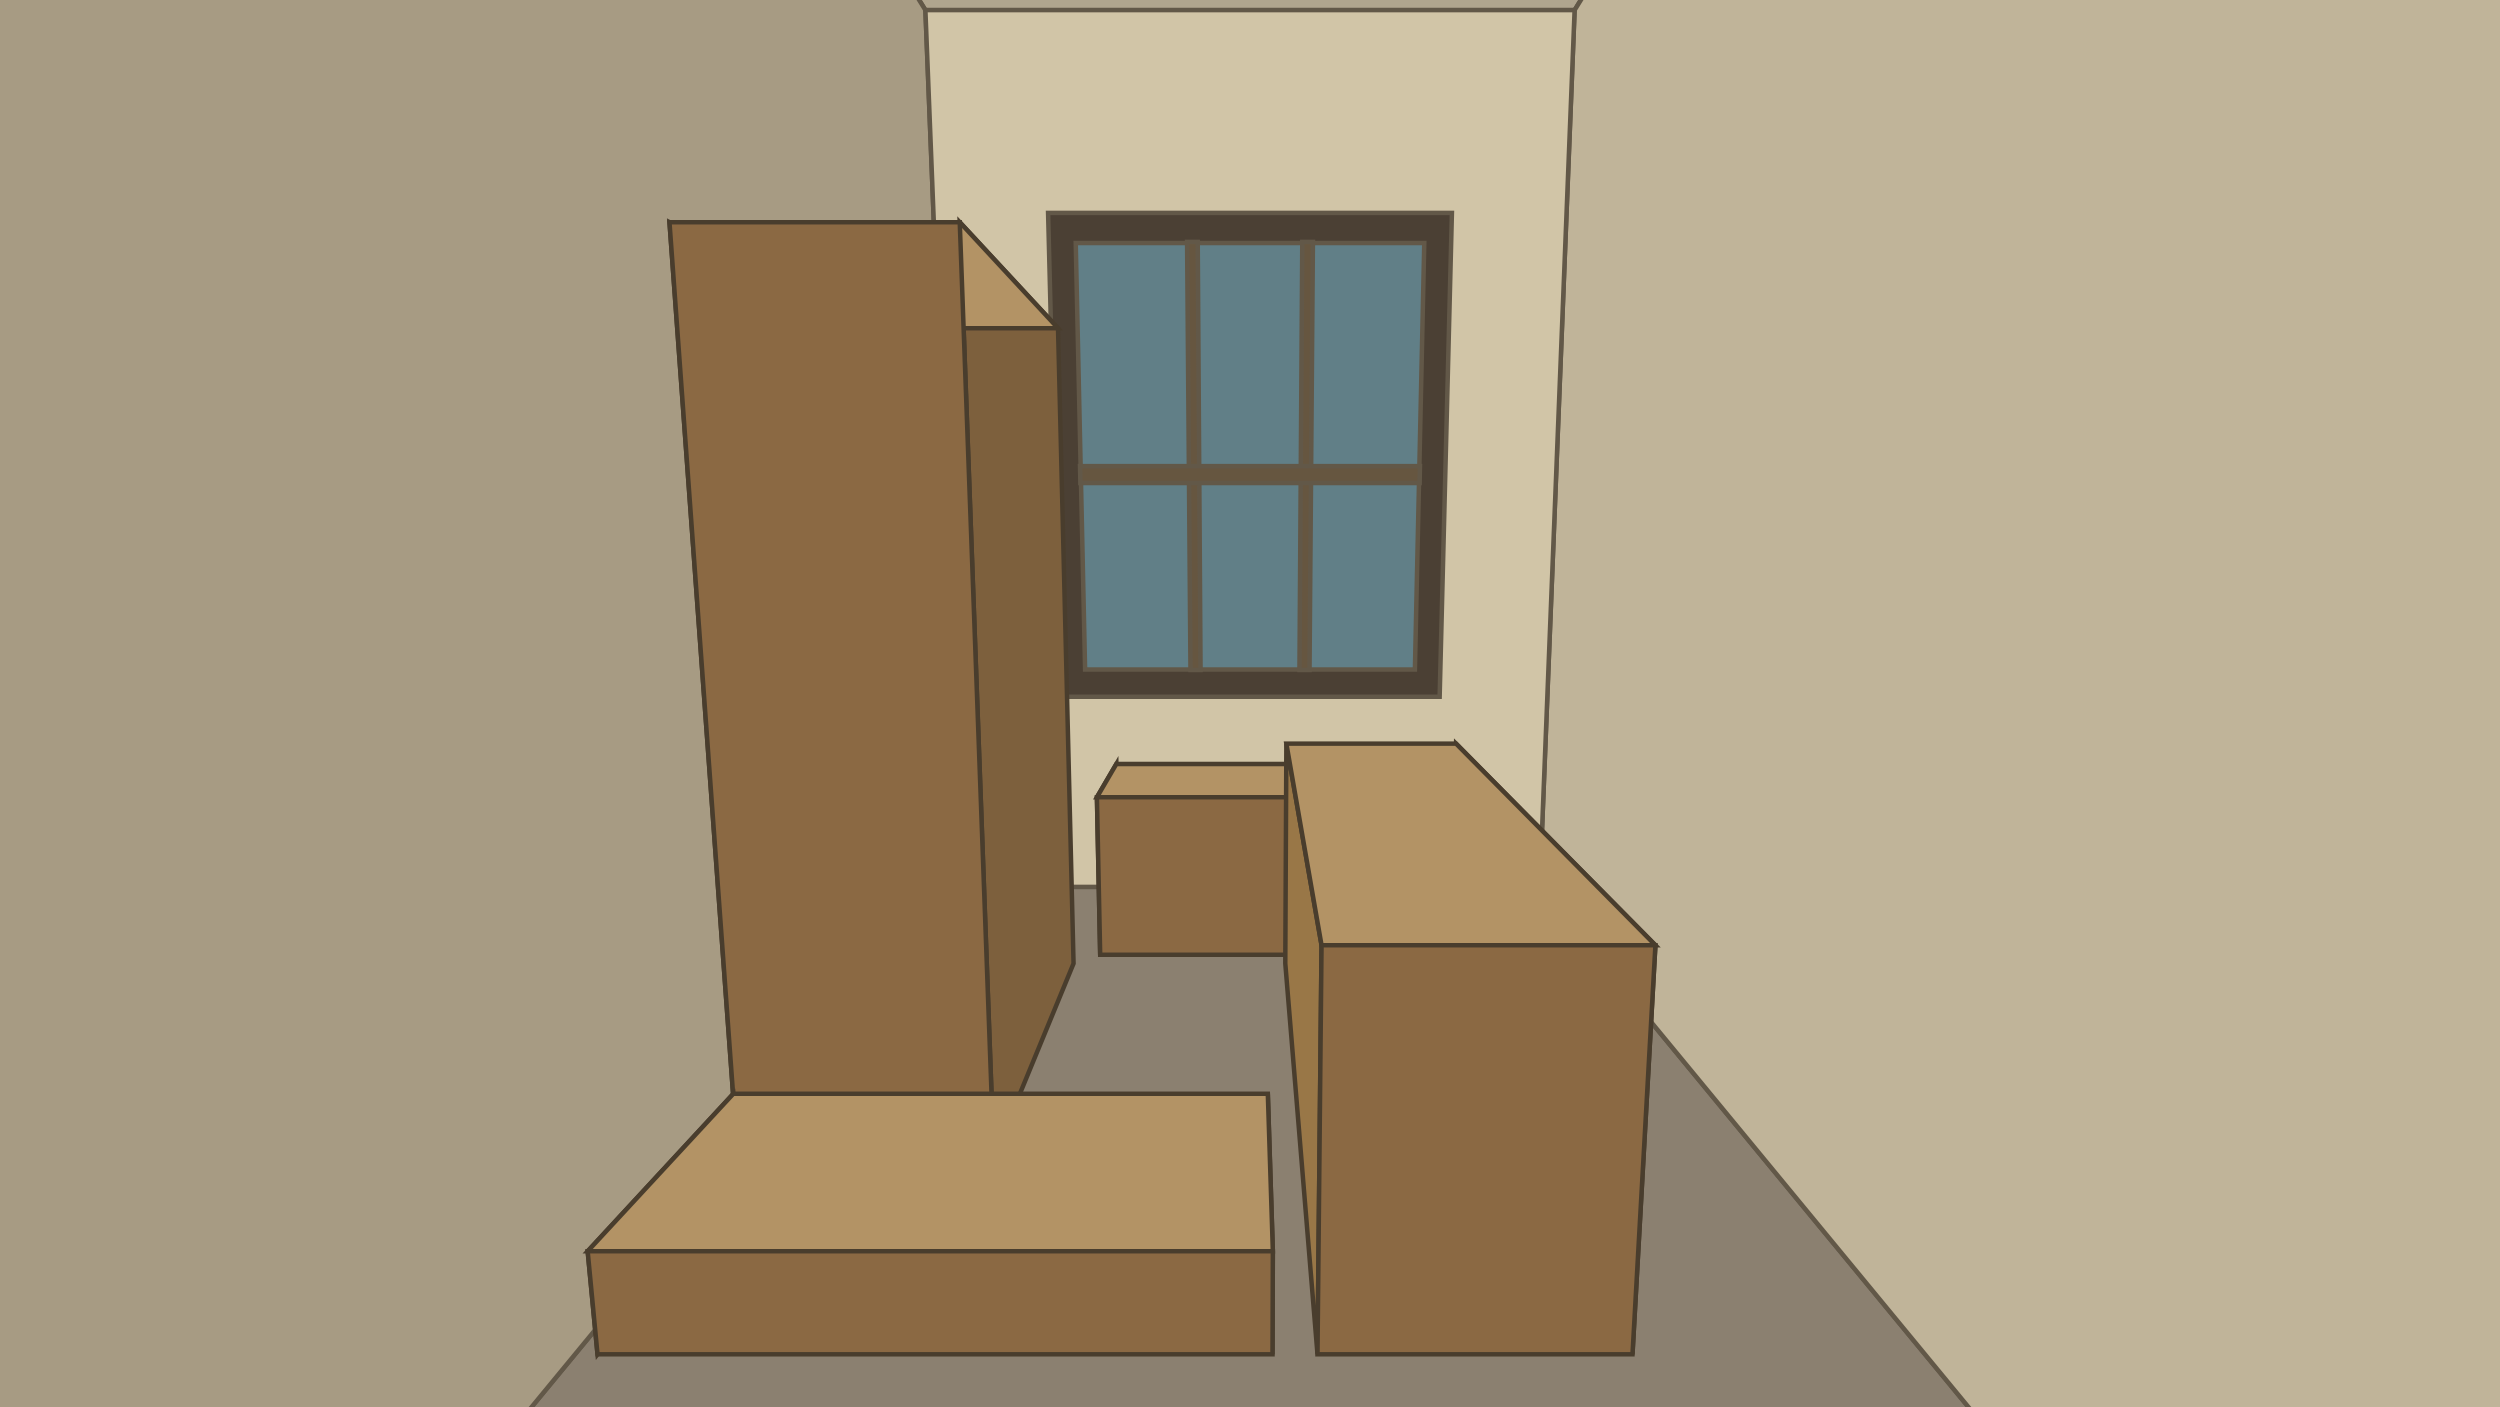
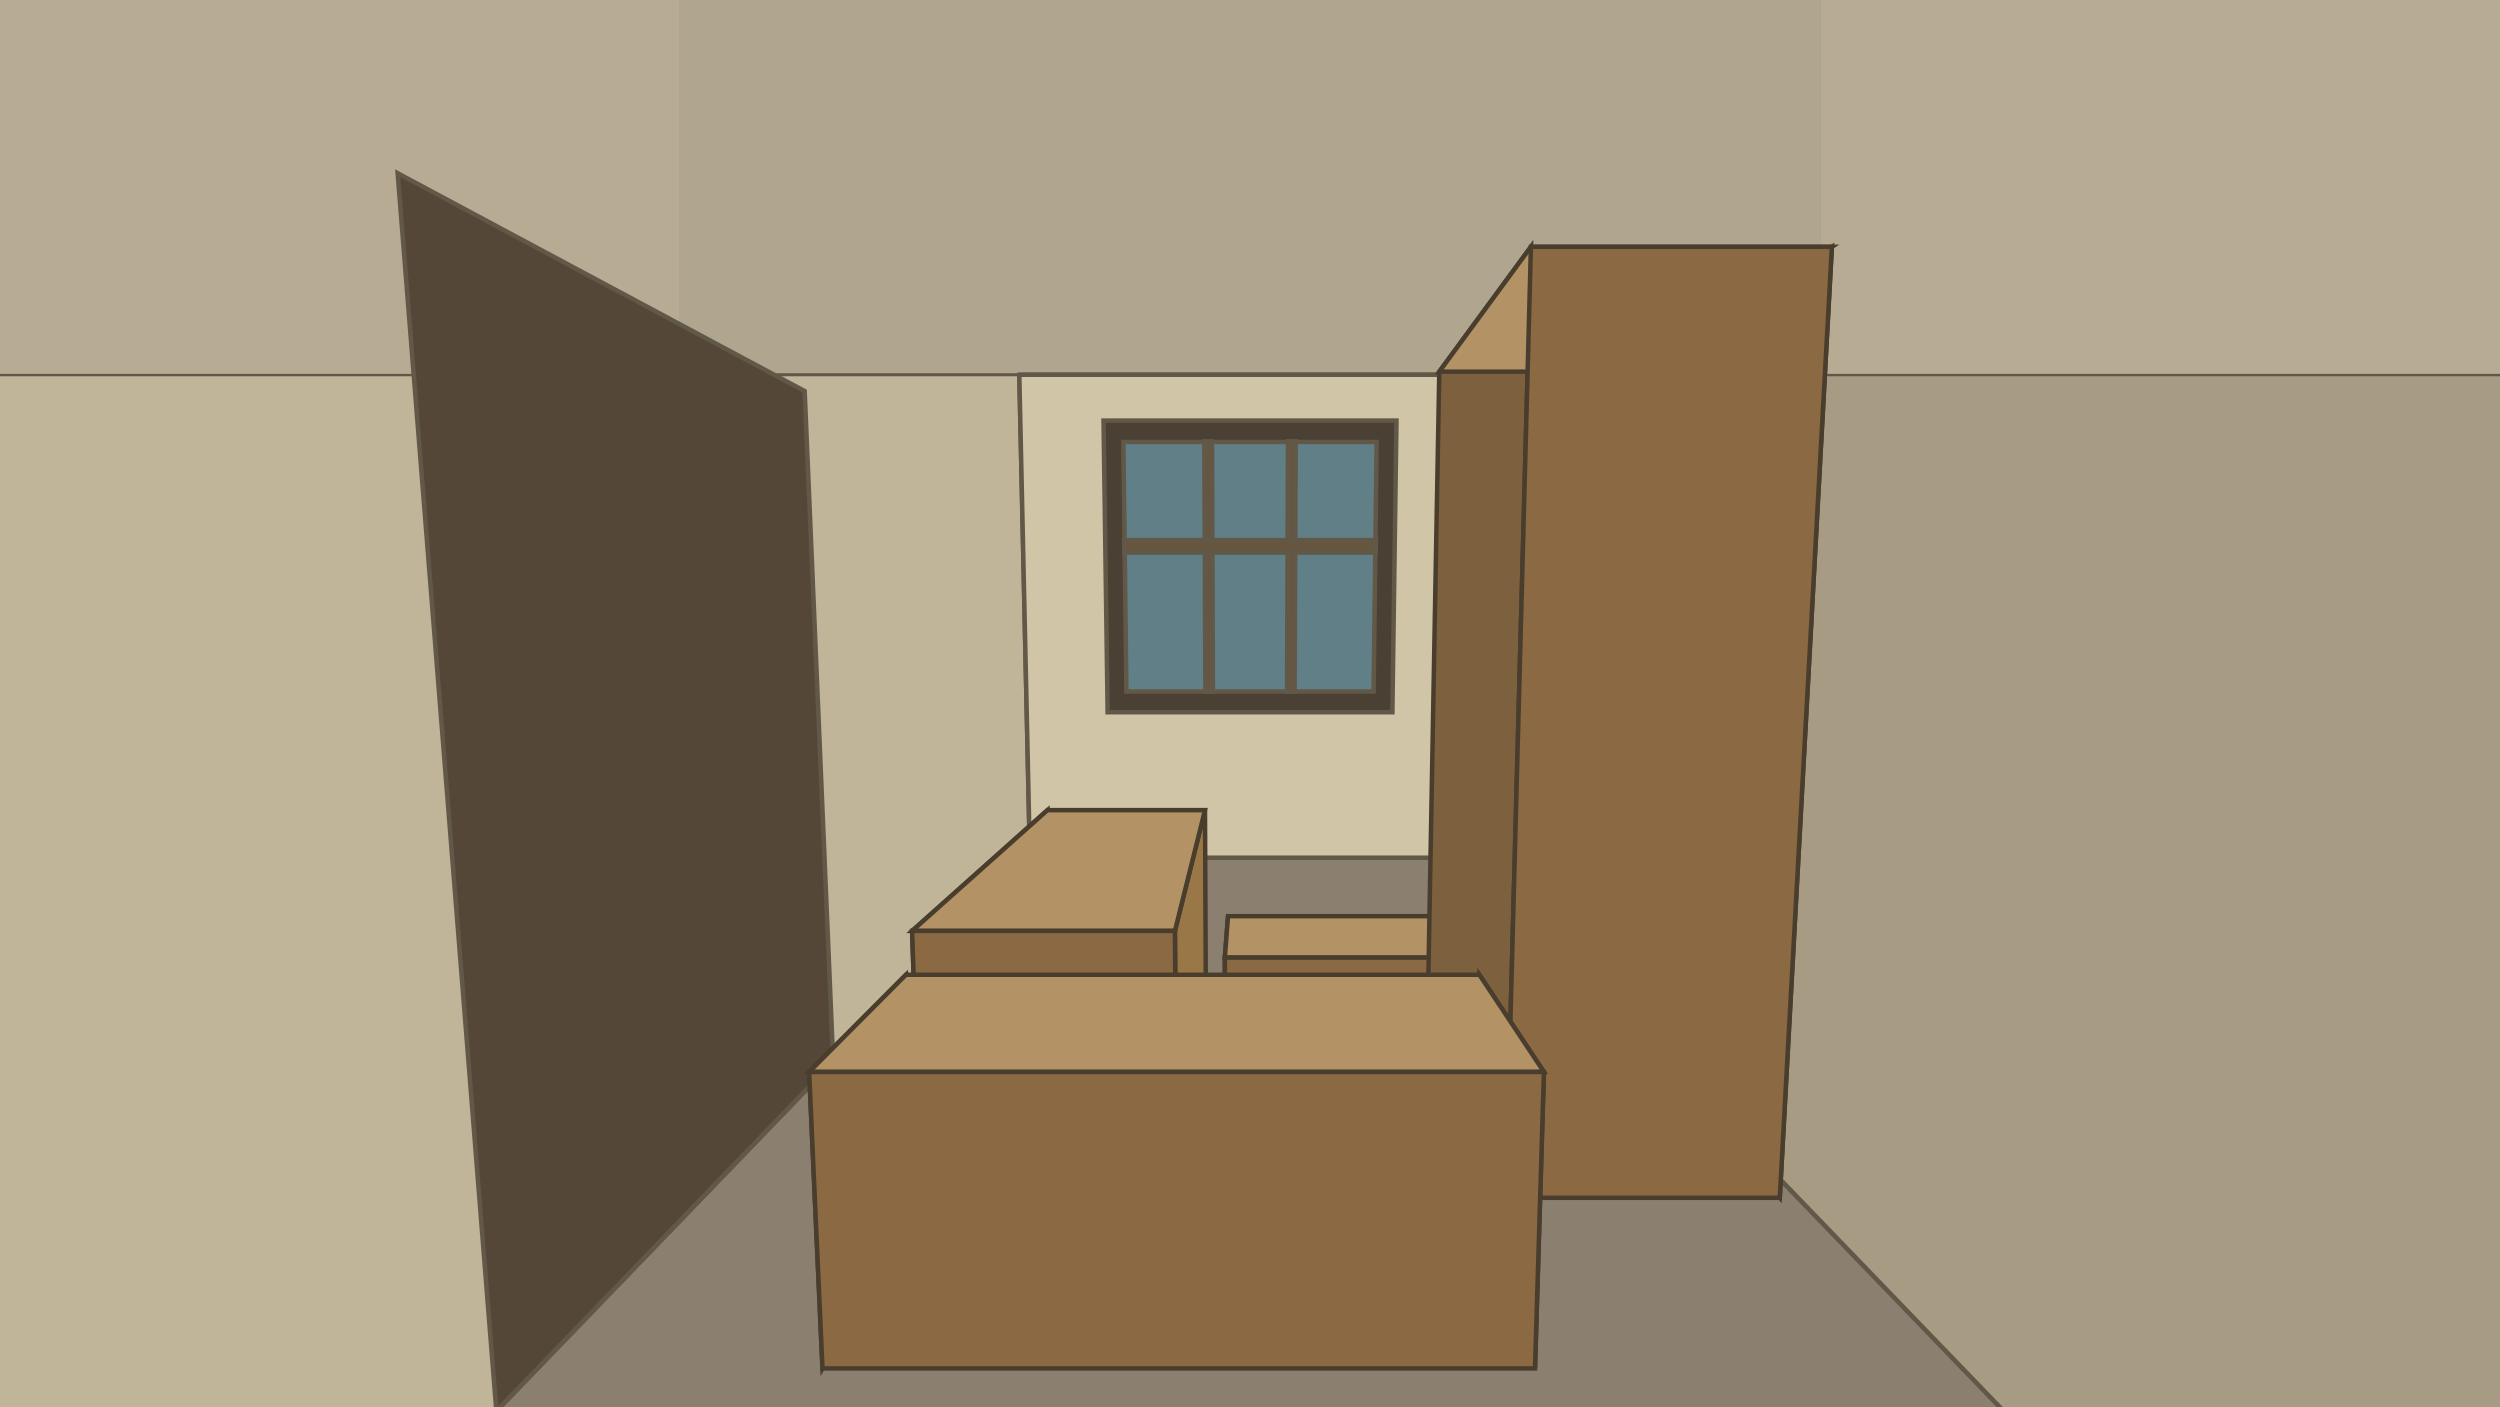
<svg xmlns="http://www.w3.org/2000/svg" width="1672" height="941">
  <rect width="1672" height="941" fill="#b7ab93" />
-   <path d="M2143.57 1944.638L-471.57 1944.638L642.203 593.158L1029.797 593.158Z" fill="#8b8070" stroke="#625848" stroke-width="3" />
-   <path d="M5575.941 -7310.75L-3903.941 -7310.75L618.903 6.76L1053.097 6.76Z" fill="#b0a58e" stroke="#625848" stroke-width="3" />
-   <path d="M2143.57 1944.638L1029.797 593.158L1053.097 6.76L5575.941 -7310.75Z" fill="#c0b499" stroke="#625848" stroke-width="3" />
-   <path d="M-471.57 1944.638L642.203 593.158L618.903 6.76L-3903.941 -7310.75Z" fill="#a79b83" stroke="#625848" stroke-width="3" />
-   <path d="M1029.797 593.158L642.203 593.158L618.903 6.76L1053.097 6.76Z" fill="#d1c5a7" stroke="#625848" stroke-width="3" />
-   <path d="M962.843 466.011L709.157 466.011L700.954 142.384L971.046 142.384Z" fill="#4b4034" stroke="#625848" stroke-width="3" />
-   <path d="M946.282 447.757L725.718 447.757L719.456 162.545L952.544 162.545Z" fill="#617f87" stroke="#625848" stroke-width="3" />
-   <path d="M875.816 448.076L869.067 448.076L870.952 161.809L878.085 161.809Z" fill="#665640" stroke="#625848" stroke-width="3" />
-   <path d="M802.933 448.076L796.184 448.076L793.915 161.809L801.048 161.809Z" fill="#665640" stroke="#625848" stroke-width="3" />
-   <path d="M949.43 323.031L722.57 323.031L722.321 311.739L949.679 311.739Z" fill="#665640" stroke="#625848" stroke-width="3" />
-   <path d="M950.703 603.618L967.023 638.564L969.88 533.195L952.887 510.958Z" fill="#7d603d" stroke="#493d2d" stroke-width="3" />
-   <path d="M748.286 603.618L735.806 638.564L733.621 533.195L746.616 510.958Z" fill="#997747" stroke="#493d2d" stroke-width="3" />
-   <path d="M952.887 510.958L746.616 510.958L733.621 533.195L969.88 533.195Z" fill="#b39365" stroke="#493d2d" stroke-width="3" />
-   <path d="M967.023 638.564L735.806 638.564L733.621 533.195L969.88 533.195Z" fill="#8b6943" stroke="#493d2d" stroke-width="3" />
-   <path d="M717.993 644.385L664.677 773.776L641.873 148.614L707.604 219.512Z" fill="#7d603d" stroke="#493d2d" stroke-width="3" />
-   <path d="M599.986 644.385L493.354 773.776L447.745 148.614L579.209 219.512Z" fill="#997747" stroke="#493d2d" stroke-width="3" />
-   <path d="M707.604 219.512L579.209 219.512L447.745 148.614L641.873 148.614Z" fill="#b39365" stroke="#493d2d" stroke-width="3" />
-   <path d="M969.741 644.385L1091.806 905.768L1107.139 632.172L973.815 497.357Z" fill="#7d603d" stroke="#493d2d" stroke-width="3" />
-   <path d="M859.601 644.385L881.142 905.768L883.848 632.172L860.32 497.357Z" fill="#997747" stroke="#493d2d" stroke-width="3" />
-   <path d="M973.815 497.357L860.32 497.357L883.848 632.172L1107.139 632.172Z" fill="#b39365" stroke="#493d2d" stroke-width="3" />
-   <path d="M664.677 773.776L493.354 773.776L447.745 148.614L641.873 148.614Z" fill="#8b6943" stroke="#493d2d" stroke-width="3" />
-   <path d="M847.776 786.688L851.047 905.768L851.275 836.814L847.915 731.498Z" fill="#7d603d" stroke="#493d2d" stroke-width="3" />
-   <path d="M494.489 786.688L399.624 905.768L393.033 836.814L490.465 731.498Z" fill="#997747" stroke="#493d2d" stroke-width="3" />
-   <path d="M847.915 731.498L490.465 731.498L393.033 836.814L851.275 836.814Z" fill="#b39365" stroke="#493d2d" stroke-width="3" />
-   <path d="M851.047 905.768L399.624 905.768L393.033 836.814L851.275 836.814Z" fill="#8b6943" stroke="#493d2d" stroke-width="3" />
-   <path d="M1091.806 905.768L881.142 905.768L883.848 632.172L1107.139 632.172Z" fill="#8b6943" stroke="#493d2d" stroke-width="3" />
+   <path d="M-2256.85 3628.556L3928.85 3628.556L983.188 573.635L688.812 573.635Z" fill="#8b8070" stroke="#625848" stroke-width="3" />
+   <path d="M-94629.956 -104973.5L96301.956 -104973.5L990.293 250.649L681.707 250.649Z" fill="#b0a58e" stroke="#625848" stroke-width="3" />
+   <path d="M-2256.85 3628.556L688.812 573.635L681.707 250.649L-94629.956 -104973.5Z" fill="#c0b499" stroke="#625848" stroke-width="3" />
+   <path d="M3928.85 3628.556L983.188 573.635L990.293 250.649L96301.956 -104973.5Z" fill="#a79b83" stroke="#625848" stroke-width="3" />
+   <path d="M688.812 573.635L983.188 573.635L990.293 250.649L681.707 250.649Z" fill="#d1c5a7" stroke="#625848" stroke-width="3" />
+   <path d="M740.769 476.322L931.231 476.322L933.968 281.264L738.032 281.264Z" fill="#4b4034" stroke="#625848" stroke-width="3" />
+   <path d="M753.345 462.465L918.655 462.465L920.682 295.575L751.318 295.575Z" fill="#617f87" stroke="#625848" stroke-width="3" />
+   <path d="M806.161 462.61L811.219 462.61L810.608 295.129L805.427 295.129Z" fill="#665640" stroke="#625848" stroke-width="3" />
+   <path d="M860.781 462.61L865.839 462.61L866.573 295.129L861.392 295.129Z" fill="#665640" stroke="#625848" stroke-width="3" />
+   <path d="M751.923 369.535L920.077 369.535L920.178 361.231L751.822 361.231Z" fill="#665640" stroke="#625848" stroke-width="3" />
+   <path d="M331.956 943.728L557.24 710.087L538.165 261.565L265.941 115.85Z" fill="#554737" stroke="#625848" stroke-width="3" />
+   <path d="M1180.808 778.586L1090.395 684.819L1106.187 276.364L1210.474 220.542Z" fill="#554737" stroke="#625848" stroke-width="3" />
+   <path d="M819.284 681.031L821.383 648.381L821.304 612.732L819.181 640.433Z" fill="#7d603d" stroke="#493d2d" stroke-width="3" />
+   <path d="M1070.026 681.031L1040.643 648.381L1041.746 612.732L1071.469 640.433Z" fill="#997747" stroke="#493d2d" stroke-width="3" />
+   <path d="M819.181 640.433L1071.469 640.433L1041.746 612.732L821.304 612.732Z" fill="#b39365" stroke="#493d2d" stroke-width="3" />
+   <path d="M819.284 681.031L1070.026 681.031L1071.469 640.433L819.181 640.433Z" fill="#8b6943" stroke="#493d2d" stroke-width="3" />
+   <path d="M616.089 801.101L702.771 651.272L700.566 541.811L610.015 622.594Z" fill="#7d603d" stroke="#493d2d" stroke-width="3" />
+   <path d="M787.131 801.101L806.394 651.272L805.904 541.811L785.781 622.594Z" fill="#997747" stroke="#493d2d" stroke-width="3" />
+   <path d="M610.015 622.594L785.781 622.594L805.904 541.811L700.566 541.811Z" fill="#b39365" stroke="#493d2d" stroke-width="3" />
+   <path d="M1007.042 801.101L954.718 684.819L962.589 248.564L1023.872 165.091Z" fill="#7d603d" stroke="#493d2d" stroke-width="3" />
+   <path d="M1190.302 801.101L1081.915 684.819L1098.219 248.564L1225.164 165.091Z" fill="#997747" stroke="#493d2d" stroke-width="3" />
+   <path d="M1023.872 165.091L1225.164 165.091L1098.219 248.564L962.589 248.564Z" fill="#b39365" stroke="#493d2d" stroke-width="3" />
+   <path d="M616.089 801.101L787.131 801.101L785.781 622.594L610.015 622.594Z" fill="#8b6943" stroke="#493d2d" stroke-width="3" />
+   <path d="M1007.042 801.101L1190.302 801.101L1225.164 165.091L1023.872 165.091Z" fill="#8b6943" stroke="#493d2d" stroke-width="3" />
+   <path d="M550.079 915.199L611.374 809.25L605.9 651.925L541.15 716.91Z" fill="#7d603d" stroke="#493d2d" stroke-width="3" />
+   <path d="M1026.614 915.199L985.751 809.25L989.4 651.925L1032.567 716.91Z" fill="#997747" stroke="#493d2d" stroke-width="3" />
+   <path d="M541.15 716.91L1032.567 716.91L989.4 651.925L605.9 651.925Z" fill="#b39365" stroke="#493d2d" stroke-width="3" />
+   <path d="M550.079 915.199L1026.614 915.199L1032.567 716.91L541.15 716.91Z" fill="#8b6943" stroke="#493d2d" stroke-width="3" />
</svg>
